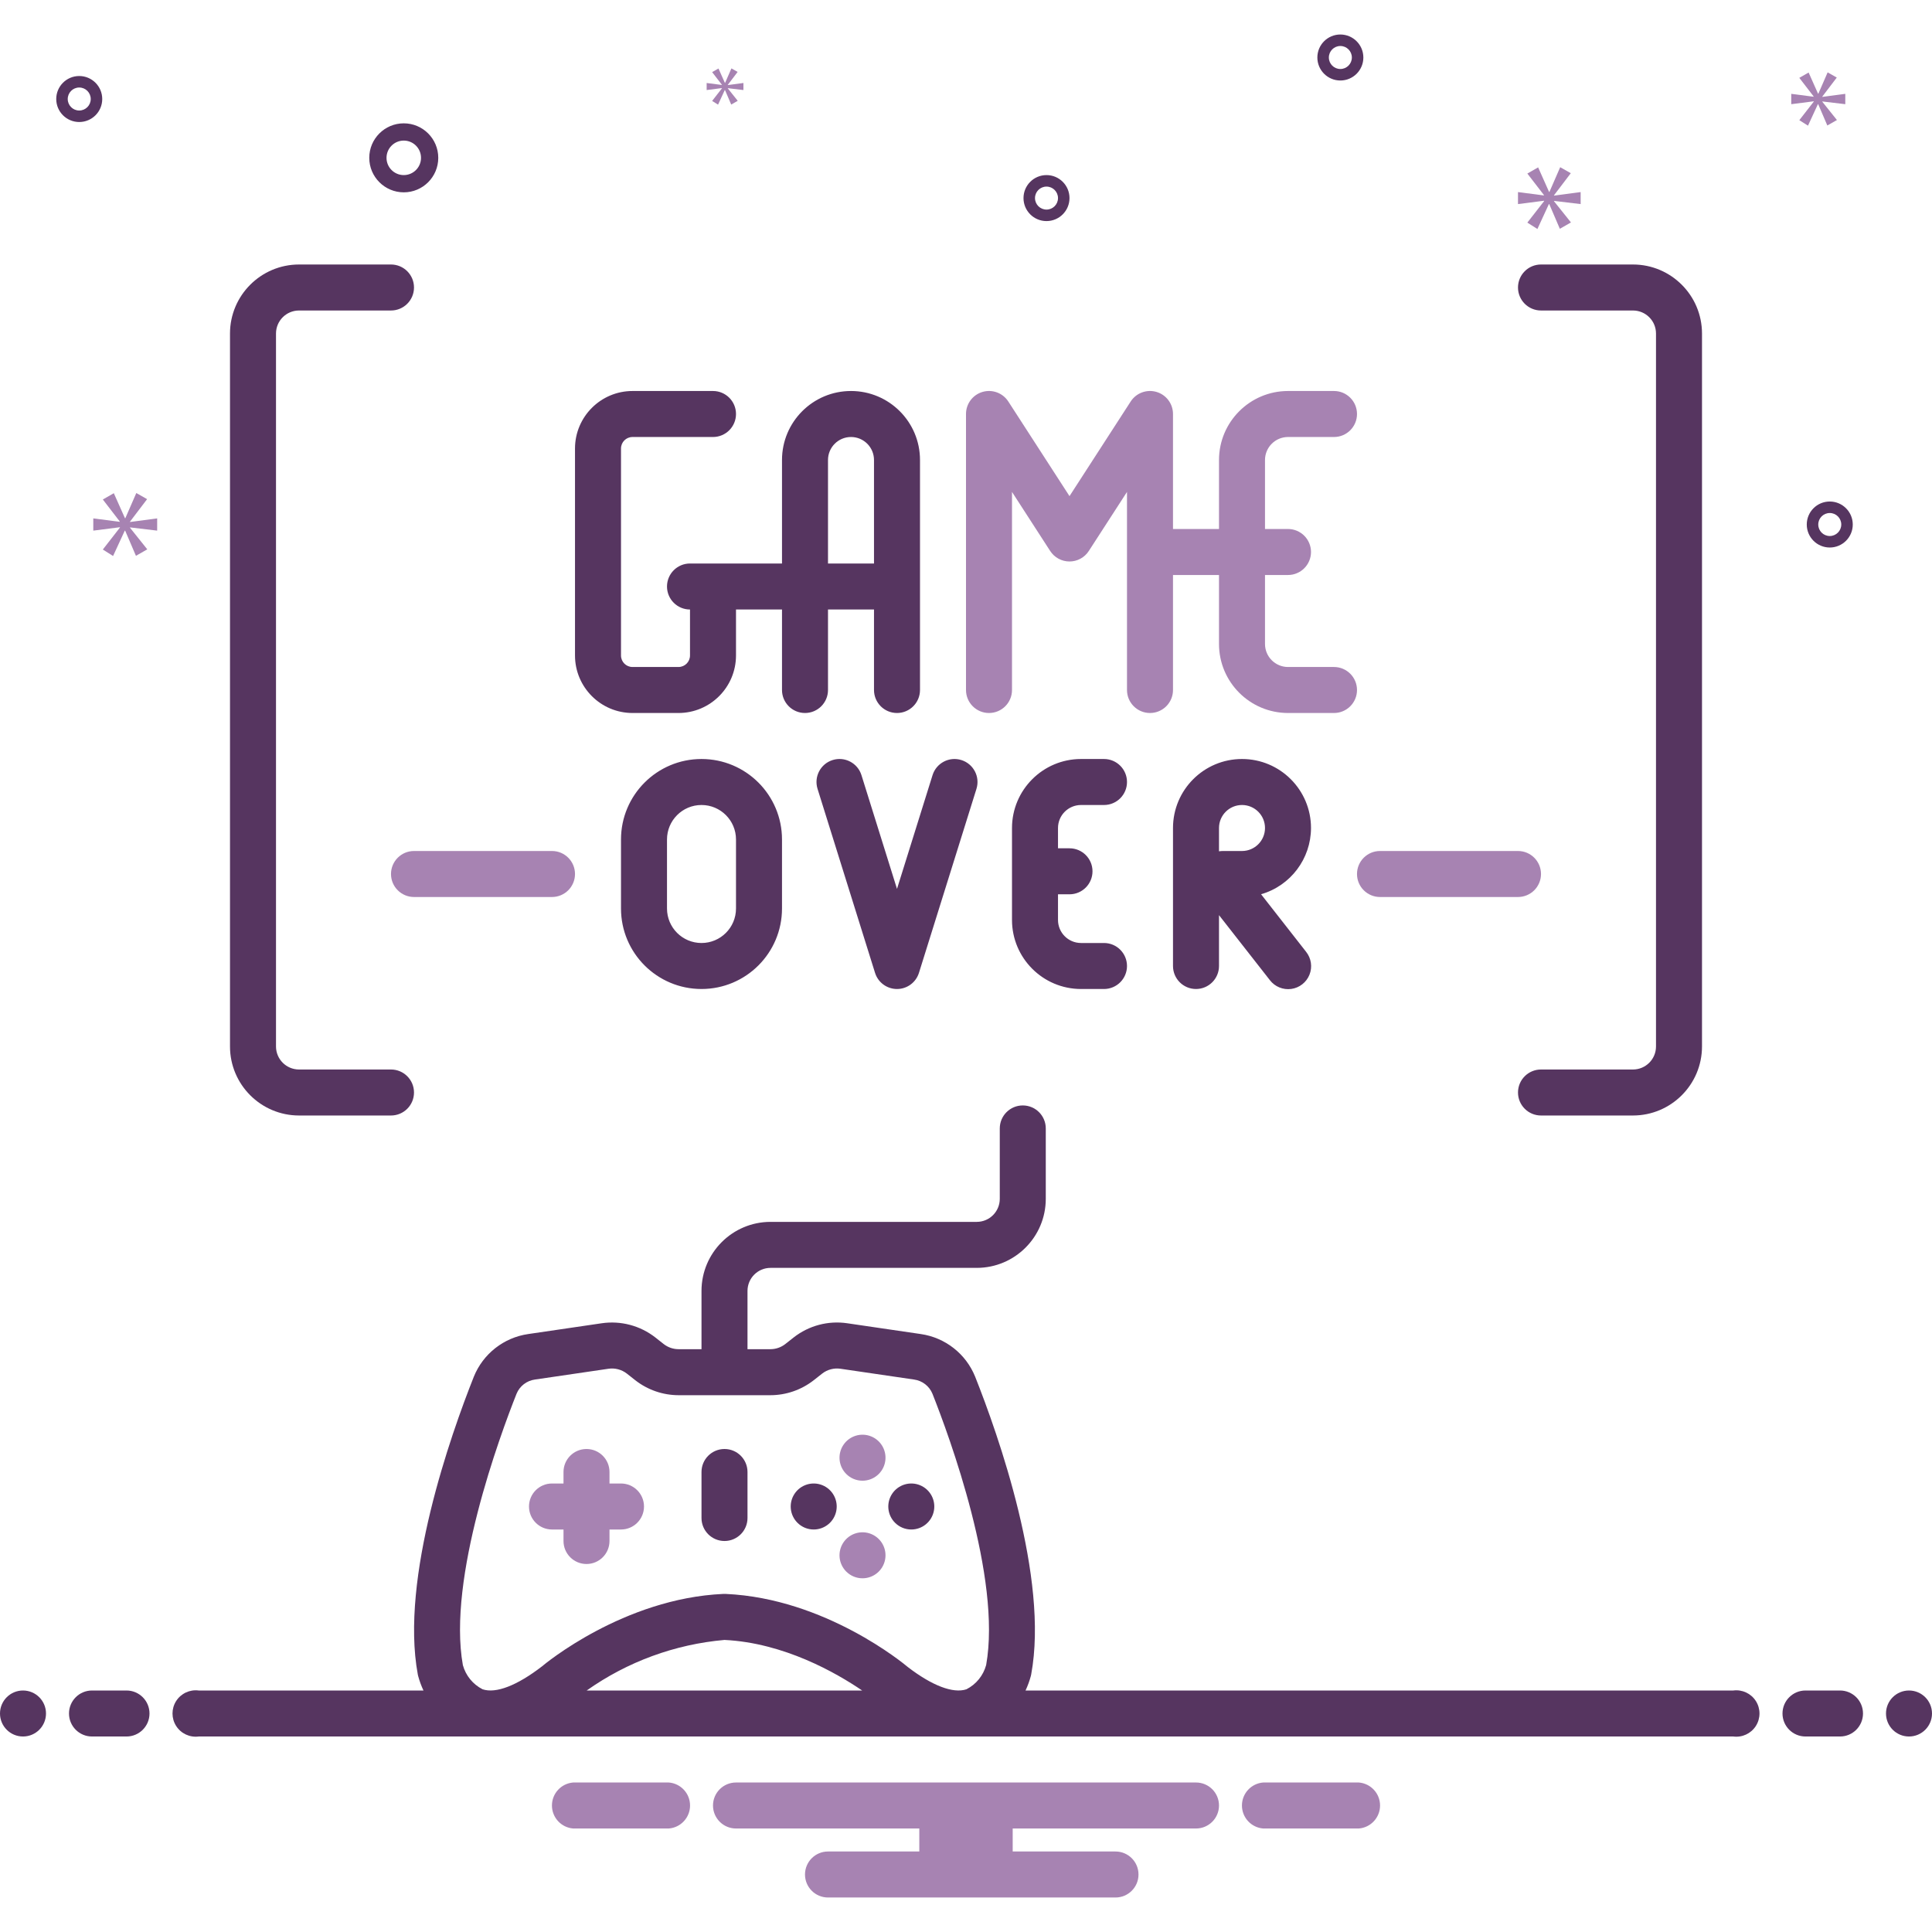
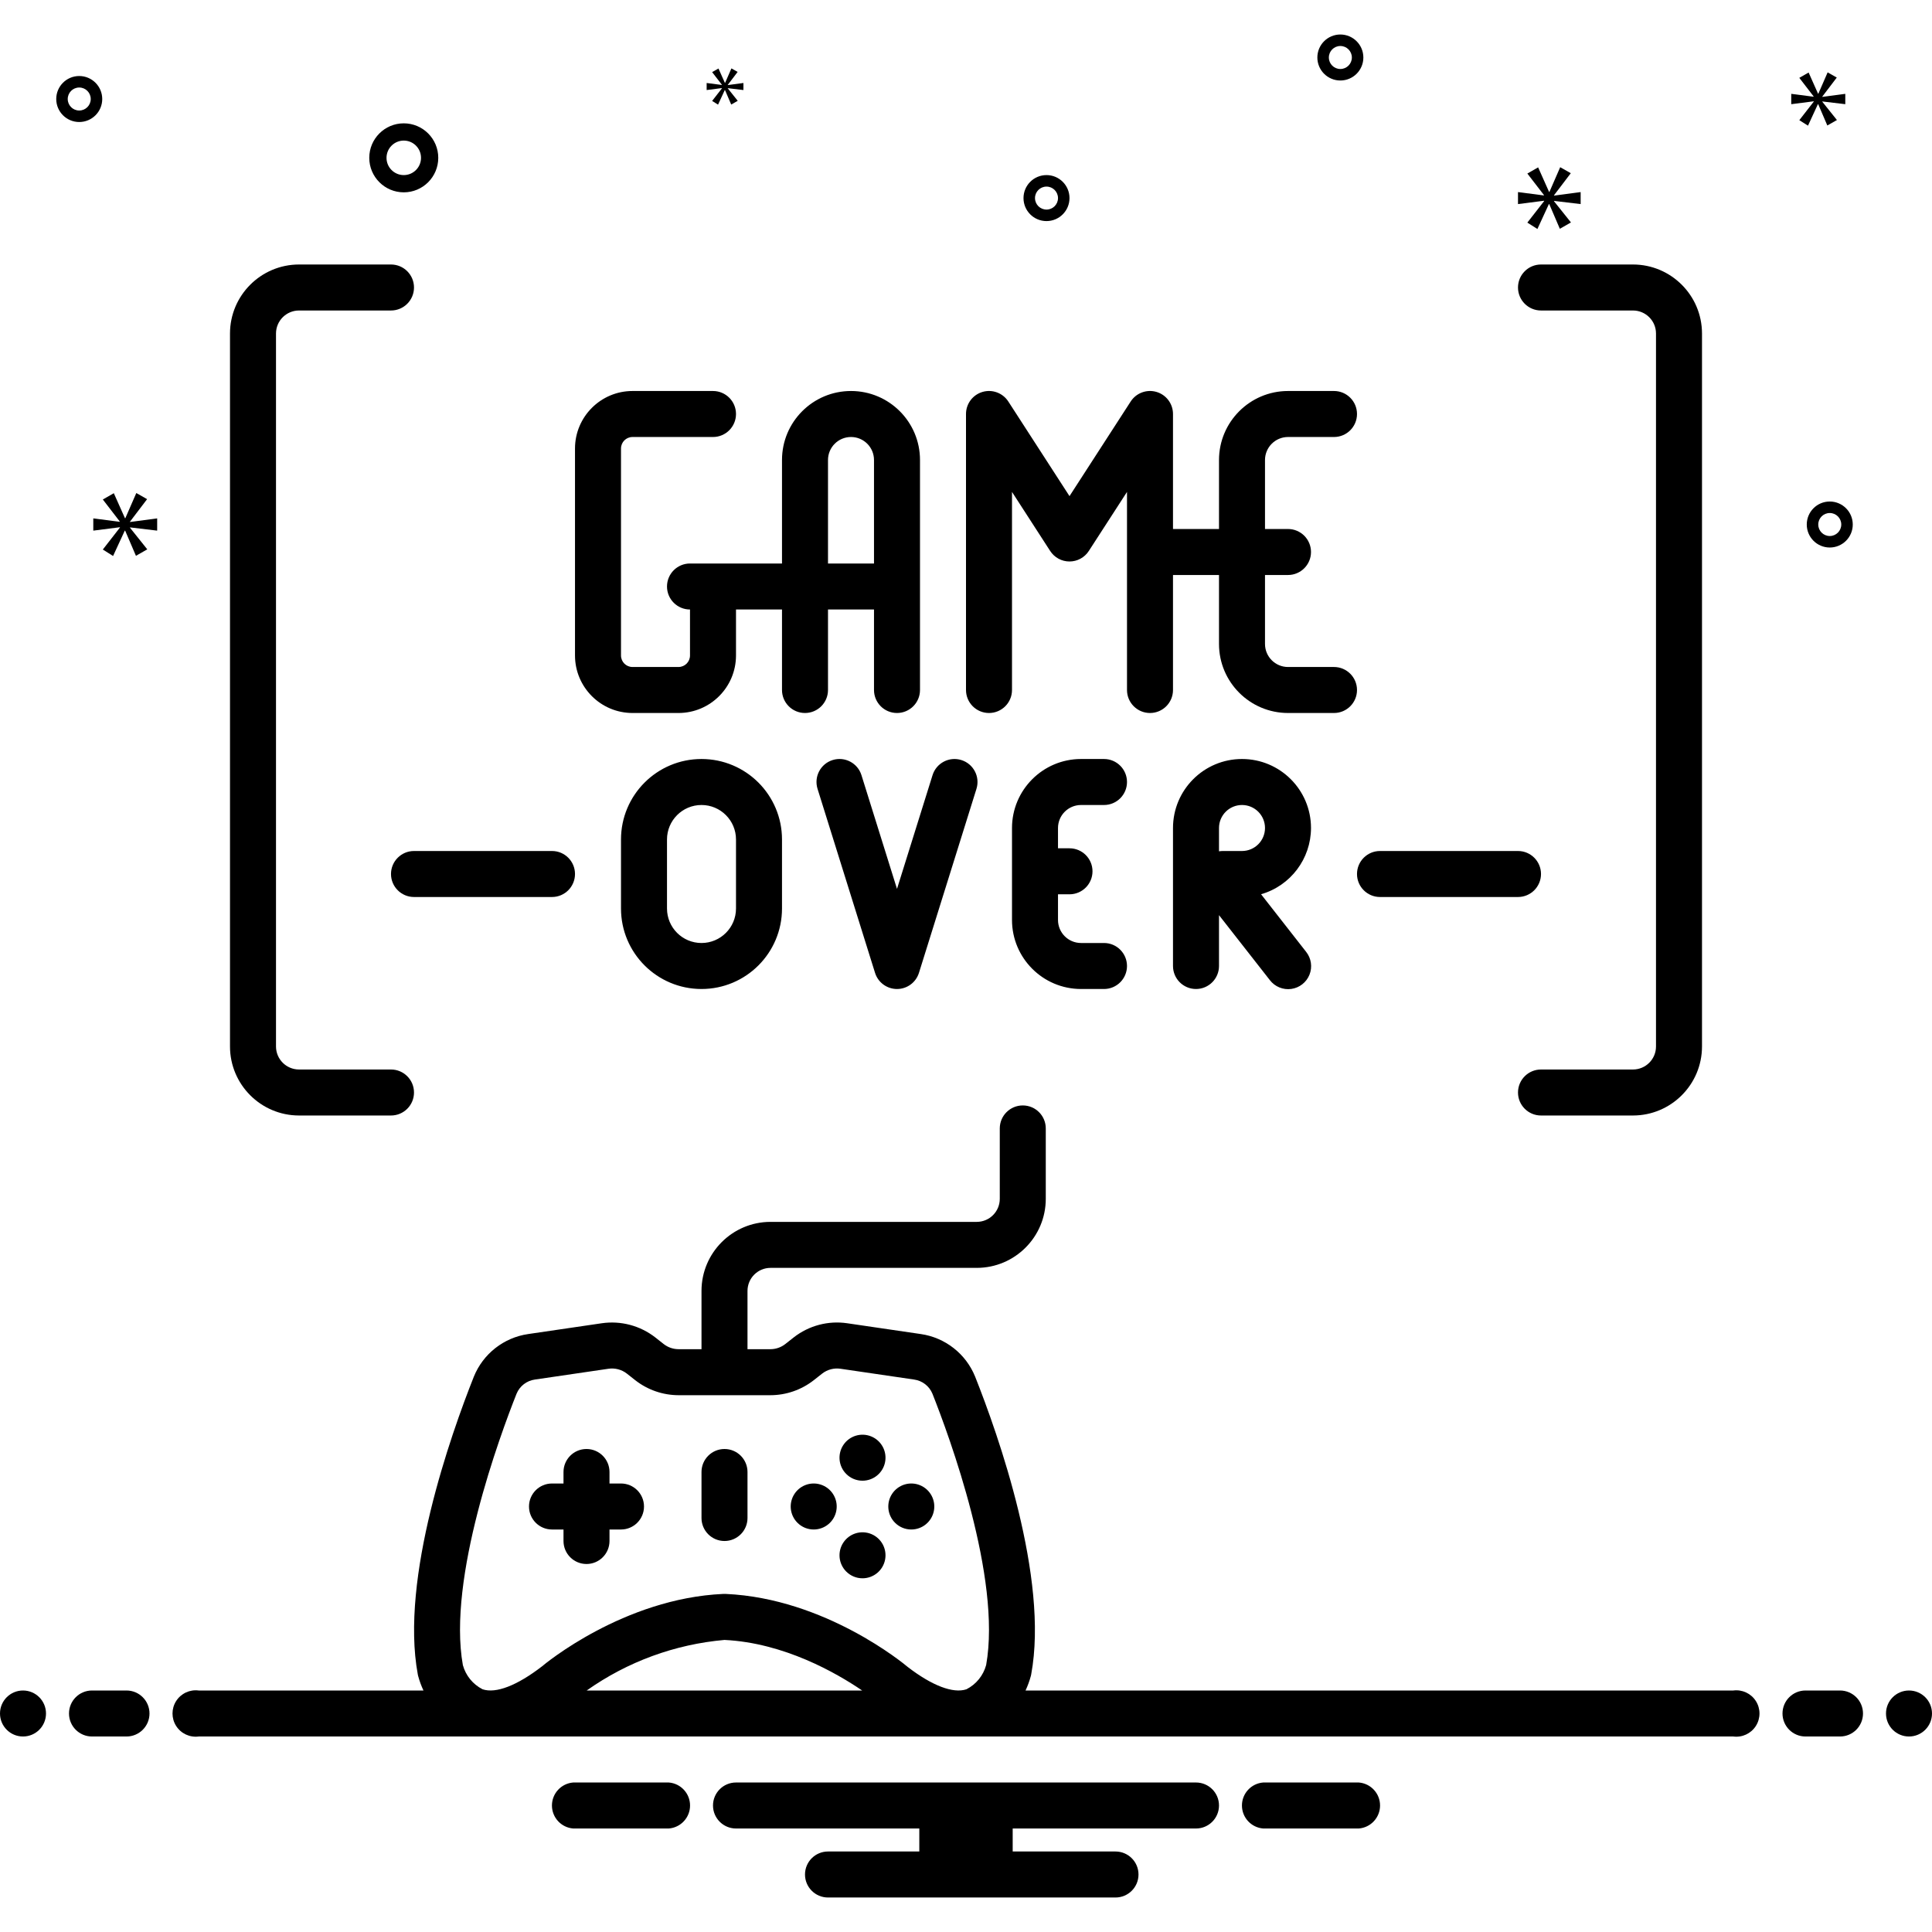
<svg xmlns="http://www.w3.org/2000/svg" viewBox="0 0 168 168" width="256" height="256">
-   <path fill="#a783b2" d="M54 129H53v-1a2 2 0 00-4 0v1H48a2 2 0 000 4h1v1a2 2 0 004 0v-1h1a2 2 0 000-4zM75 128.757a2 2 0 10-1.414-.586A1.994 1.994 0 0075 128.757zM75 137.243a2 2 0 10-1.414-.586A1.994 1.994 0 0075 137.243z" class="color0bceb2 svgShape" />
-   <path fill="#563560" d="M79.243 133a2 2 0 10-1.414-.586A1.994 1.994 0 0079.243 133zM70.757 133a2 2 0 10-1.414-.586A1.994 1.994 0 0070.757 133zM63 134a2 2 0 002-2v-4a2 2 0 00-4 0v4A2 2 0 0063 134zM34 93H26a2.003 2.003 0 01-2-2V29a2.003 2.003 0 012-2h8a2 2 0 000-4H26a6.007 6.007 0 00-6 6V91a6.007 6.007 0 006 6h8a2 2 0 000-4zM142 23h-8a2 2 0 000 4h8a2.003 2.003 0 012 2V91a2.003 2.003 0 01-2 2h-8a2 2 0 000 4h8a6.007 6.007 0 006-6V29A6.007 6.007 0 00142 23zM70 62a2 2 0 002-2V53h4v7a2 2 0 004 0V40a6 6 0 00-12 0v9H60a2 2 0 000 4v4a1.001 1.001 0 01-1 1H55a1.001 1.001 0 01-1-1V39a1.001 1.001 0 011-1h7a2 2 0 000-4H55a5.006 5.006 0 00-5 5V57a5.006 5.006 0 005 5h4a5.006 5.006 0 005-5V53h4v7A2 2 0 0070 62zm2-22a2 2 0 014 0v9H72z" class="color2d4356 svgShape" />
-   <path fill="#a783b2" d="M116,58h-4a2.003,2.003,0,0,1-2-2V50h2a2,2,0,0,0,0-4h-2V40a2.003,2.003,0,0,1,2-2h4a2,2,0,0,0,0-4h-4a6.007,6.007,0,0,0-6,6v6h-4V36a2,2,0,0,0-3.68-1.086L93,43.142l-5.32-8.228A2,2,0,0,0,84,36V60a2,2,0,0,0,4,0V42.776l3.32,5.135a2,2,0,0,0,3.359,0L98,42.776V60a2,2,0,0,0,4,0V50h4v6a6.007,6.007,0,0,0,6,6h4a2,2,0,0,0,0-4Z" class="color0bceb2 svgShape" />
-   <path fill="#563560" d="M54 73v6a7 7 0 0014 0V73a7 7 0 00-14 0zm10 0v6a3 3 0 01-6 0V73a3 3 0 016 0zM76.091 84.597a2 2 0 003.818 0l5-16a2 2 0 00-3.818-1.193L78 77.295l-3.091-9.892a2 2 0 00-3.818 1.193zM94 70h2a2 2 0 000-4H94a6.007 6.007 0 00-6 6v8a6.007 6.007 0 006 6h2a2 2 0 000-4H94a2.003 2.003 0 01-2-2V77.765h1a2 2 0 000-4H92V72A2.003 2.003 0 0194 70zM114 72a6 6 0 00-12 0V84a2 2 0 004 0V79.578l4.425 5.654a2 2 0 103.15-2.465l-3.917-5.006A6.007 6.007 0 00114 72zm-6 2h-1.662A2.023 2.023 0 00106 74.028V72a2 2 0 112 2z" class="color2d4356 svgShape" />
-   <path fill="#a783b2" d="M134 76a2 2 0 00-2-2H120a2 2 0 000 4h12A2 2 0 00134 76zM50 76a2 2 0 00-2-2H36a2 2 0 000 4H48A2 2 0 0050 76z" class="color0bceb2 svgShape" />
-   <path fill="#563560" d="M35.11 16.725a3 3 0 10-3-3A3.003 3.003 0 0035.11 16.725zm0-4.5a1.5 1.5 0 11-1.5 1.5A1.501 1.501 0 0135.11 12.225zM159.11 43.61a2 2 0 102 2A2.002 2.002 0 00159.11 43.61zm0 3a1 1 0 111-1A1.001 1.001 0 01159.11 46.61zM6.89 6.61a2 2 0 102 2A2.002 2.002 0 006.89 6.61zm0 3a1 1 0 111-1A1.001 1.001 0 016.89 9.61zM116.553 3a2 2 0 102 2A2.002 2.002 0 00116.553 3zm0 3a1 1 0 111-1A1.001 1.001 0 01116.553 6zM93 17.225a2 2 0 10-2 2A2.002 2.002 0 0093 17.225zm-3 0a1 1 0 111 1A1.001 1.001 0 0190 17.225z" class="color2d4356 svgShape" />
-   <polygon fill="#a783b2" points="11.305 45.36 12.792 43.404 11.853 42.872 10.898 45.062 10.867 45.062 9.897 42.887 8.942 43.435 10.413 45.344 10.413 45.375 8.112 45.078 8.112 46.142 10.428 45.845 10.428 45.876 8.942 47.785 9.833 48.348 10.851 46.142 10.882 46.142 11.821 48.332 12.807 47.769 11.305 45.891 11.305 45.86 13.667 46.142 13.667 45.078 11.305 45.391 11.305 45.36" class="color0bceb2 svgShape" />
-   <polygon fill="#a783b2" points="62.781 7.677 61.925 8.776 62.439 9.1 63.025 7.83 63.043 7.83 63.583 9.091 64.151 8.767 63.286 7.686 63.286 7.668 64.646 7.83 64.646 7.217 63.286 7.397 63.286 7.379 64.142 6.253 63.602 5.947 63.052 7.208 63.034 7.208 62.476 5.956 61.925 6.271 62.773 7.37 62.773 7.388 61.448 7.217 61.448 7.83 62.781 7.659 62.781 7.677" class="color0bceb2 svgShape" />
-   <polygon fill="#a783b2" points="137.448 17.746 137.448 16.703 135.132 17.01 135.132 16.979 136.59 15.061 135.669 14.539 134.733 16.687 134.702 16.687 133.751 14.554 132.813 15.091 134.257 16.964 134.257 16.995 132 16.703 132 17.746 134.272 17.455 134.272 17.486 132.813 19.358 133.688 19.911 134.687 17.746 134.717 17.746 135.638 19.895 136.605 19.343 135.132 17.501 135.132 17.47 137.448 17.746" class="color0bceb2 svgShape" />
-   <polygon fill="#a783b2" points="158.462 8.398 159.72 6.744 158.925 6.293 158.118 8.146 158.091 8.146 157.271 6.306 156.462 6.77 157.707 8.385 157.707 8.412 155.761 8.16 155.761 9.06 157.72 8.809 157.72 8.835 156.462 10.45 157.217 10.927 158.078 9.06 158.104 9.06 158.898 10.913 159.733 10.437 158.462 8.848 158.462 8.822 160.46 9.06 160.46 8.16 158.462 8.425 158.462 8.398" class="color0bceb2 svgShape" />
-   <circle cx="2" cy="149" r="2" fill="#563560" class="color2d4356 svgShape" />
-   <path fill="#563560" d="M11 147H8a2 2 0 000 4h3a2 2 0 000-4zM160 147h-3a2 2 0 000 4h3a2 2 0 000-4z" class="color2d4356 svgShape" />
-   <circle cx="166" cy="149" r="2" fill="#563560" class="color2d4356 svgShape" />
-   <path fill="#a783b2" d="M118.154 155h-8.308a2.006 2.006 0 000 4h8.308a2.006 2.006 0 000-4zM58.154 155H49.846a2.006 2.006 0 000 4h8.308a2.006 2.006 0 000-4zM104 155H64a2 2 0 000 4H79.94v2H72a2 2 0 000 4H97a2 2 0 000-4H88.06v-2H104a2 2 0 000-4z" class="color0bceb2 svgShape" />
-   <path fill="#563560" d="M150.721,147H89.177a7.707,7.707,0,0,0,.466-1.279c.01-.037.018-.076.025-.114,1.558-8.386-2.888-20.9-4.871-25.892a6.027,6.027,0,0,0-4.729-3.711l-6.393-.938a6.107,6.107,0,0,0-4.667,1.239l-.722.569a2.107,2.107,0,0,1-1.3.447H65V112.25a2.003,2.003,0,0,1,2-2H84.937a6.007,6.007,0,0,0,6-6V98.125a2,2,0,1,0-4,0v6.125a2.003,2.003,0,0,1-2,2H67a6.007,6.007,0,0,0-6,6v5.071H59.013a2.107,2.107,0,0,1-1.299-.446l-.724-.571a6.139,6.139,0,0,0-4.666-1.238l-6.393.938a6.027,6.027,0,0,0-4.729,3.711c-1.983,4.991-6.429,17.506-4.871,25.892.008.038.016.077.025.114A7.707,7.707,0,0,0,36.823,147H17.279a2.017,2.017,0,1,0,0,4H150.721a2.017,2.017,0,1,0,0-4ZM44.919,121.191a2.022,2.022,0,0,1,1.593-1.23l6.393-.938a2.11,2.11,0,0,1,1.608.423l.724.571a6.131,6.131,0,0,0,3.776,1.305H66.987a6.13,6.13,0,0,0,3.777-1.306l.722-.569a2.104,2.104,0,0,1,1.609-.424l6.393.938a2.022,2.022,0,0,1,1.593,1.23c1.441,3.629,6.025,16.02,4.671,23.596a3.35,3.35,0,0,1-1.714,2.107c-1.157.388-2.994-.315-5.102-1.938-.288-.244-7.157-5.967-15.831-6.354-.029-.001-.06-.002-.089-.002h-.024c-.034-.002-.065.001-.098.002-8.674.387-15.543,6.109-15.761,6.297-2.176,1.678-4.015,2.385-5.172,1.994A3.357,3.357,0,0,1,40.249,144.793C38.892,137.217,43.477,124.821,44.919,121.191ZM63,142.603c5.186.253,9.741,2.88,11.97,4.397H51.017A24.442,24.442,0,0,1,63,142.603Z" class="color2d4356 svgShape" />
+   <path fill="#000" d="M54 129H53v-1a2 2 0 00-4 0v1H48a2 2 0 000 4h1v1a2 2 0 004 0v-1h1a2 2 0 000-4zM75 128.757a2 2 0 10-1.414-.586A1.994 1.994 0 0075 128.757zM75 137.243a2 2 0 10-1.414-.586A1.994 1.994 0 0075 137.243z" class="color0bceb2 svgShape" />
+   <path fill="#000" d="M79.243 133a2 2 0 10-1.414-.586A1.994 1.994 0 0079.243 133zM70.757 133a2 2 0 10-1.414-.586A1.994 1.994 0 0070.757 133zM63 134a2 2 0 002-2v-4a2 2 0 00-4 0v4A2 2 0 0063 134zM34 93H26a2.003 2.003 0 01-2-2V29a2.003 2.003 0 012-2h8a2 2 0 000-4H26a6.007 6.007 0 00-6 6V91a6.007 6.007 0 006 6h8a2 2 0 000-4zM142 23h-8a2 2 0 000 4h8a2.003 2.003 0 012 2V91a2.003 2.003 0 01-2 2h-8a2 2 0 000 4h8a6.007 6.007 0 006-6V29A6.007 6.007 0 00142 23zM70 62a2 2 0 002-2V53h4v7a2 2 0 004 0V40a6 6 0 00-12 0v9H60a2 2 0 000 4v4a1.001 1.001 0 01-1 1H55a1.001 1.001 0 01-1-1V39a1.001 1.001 0 011-1h7a2 2 0 000-4H55a5.006 5.006 0 00-5 5V57a5.006 5.006 0 005 5h4a5.006 5.006 0 005-5V53h4v7A2 2 0 0070 62zm2-22a2 2 0 014 0v9H72z" class="color2d4356 svgShape" />
+   <path fill="#000" d="M116,58h-4a2.003,2.003,0,0,1-2-2V50h2a2,2,0,0,0,0-4h-2V40a2.003,2.003,0,0,1,2-2h4a2,2,0,0,0,0-4h-4a6.007,6.007,0,0,0-6,6v6h-4V36a2,2,0,0,0-3.68-1.086L93,43.142l-5.32-8.228A2,2,0,0,0,84,36V60a2,2,0,0,0,4,0V42.776l3.32,5.135a2,2,0,0,0,3.359,0L98,42.776V60a2,2,0,0,0,4,0V50h4v6a6.007,6.007,0,0,0,6,6h4a2,2,0,0,0,0-4Z" class="color0bceb2 svgShape" />
+   <path fill="#000" d="M54 73v6a7 7 0 0014 0V73a7 7 0 00-14 0zm10 0v6a3 3 0 01-6 0V73a3 3 0 016 0zM76.091 84.597a2 2 0 003.818 0l5-16a2 2 0 00-3.818-1.193L78 77.295l-3.091-9.892a2 2 0 00-3.818 1.193zM94 70h2a2 2 0 000-4H94a6.007 6.007 0 00-6 6v8a6.007 6.007 0 006 6h2a2 2 0 000-4H94a2.003 2.003 0 01-2-2V77.765h1a2 2 0 000-4H92V72A2.003 2.003 0 0194 70zM114 72a6 6 0 00-12 0V84a2 2 0 004 0V79.578l4.425 5.654a2 2 0 103.15-2.465l-3.917-5.006A6.007 6.007 0 00114 72zm-6 2h-1.662A2.023 2.023 0 00106 74.028V72a2 2 0 112 2z" class="color2d4356 svgShape" />
+   <path fill="#000" d="M134 76a2 2 0 00-2-2H120a2 2 0 000 4h12A2 2 0 00134 76zM50 76a2 2 0 00-2-2H36a2 2 0 000 4H48A2 2 0 0050 76z" class="color0bceb2 svgShape" />
+   <path fill="#000" d="M35.11 16.725a3 3 0 10-3-3A3.003 3.003 0 0035.11 16.725zm0-4.5a1.5 1.5 0 11-1.5 1.5A1.501 1.501 0 0135.11 12.225zM159.11 43.61a2 2 0 102 2A2.002 2.002 0 00159.11 43.61zm0 3a1 1 0 111-1A1.001 1.001 0 01159.11 46.61zM6.89 6.61a2 2 0 102 2A2.002 2.002 0 006.89 6.61zm0 3a1 1 0 111-1A1.001 1.001 0 016.89 9.61zM116.553 3a2 2 0 102 2A2.002 2.002 0 00116.553 3zm0 3a1 1 0 111-1A1.001 1.001 0 01116.553 6zM93 17.225a2 2 0 10-2 2A2.002 2.002 0 0093 17.225zm-3 0a1 1 0 111 1A1.001 1.001 0 0190 17.225z" class="color2d4356 svgShape" />
+   <polygon fill="#000" points="11.305 45.36 12.792 43.404 11.853 42.872 10.898 45.062 10.867 45.062 9.897 42.887 8.942 43.435 10.413 45.344 10.413 45.375 8.112 45.078 8.112 46.142 10.428 45.845 10.428 45.876 8.942 47.785 9.833 48.348 10.851 46.142 10.882 46.142 11.821 48.332 12.807 47.769 11.305 45.891 11.305 45.86 13.667 46.142 13.667 45.078 11.305 45.391 11.305 45.36" class="color0bceb2 svgShape" />
+   <polygon fill="#000" points="62.781 7.677 61.925 8.776 62.439 9.1 63.025 7.83 63.043 7.83 63.583 9.091 64.151 8.767 63.286 7.686 63.286 7.668 64.646 7.83 64.646 7.217 63.286 7.397 63.286 7.379 64.142 6.253 63.602 5.947 63.052 7.208 63.034 7.208 62.476 5.956 61.925 6.271 62.773 7.37 62.773 7.388 61.448 7.217 61.448 7.83 62.781 7.659 62.781 7.677" class="color0bceb2 svgShape" />
+   <polygon fill="#000" points="137.448 17.746 137.448 16.703 135.132 17.01 135.132 16.979 136.59 15.061 135.669 14.539 134.733 16.687 134.702 16.687 133.751 14.554 132.813 15.091 134.257 16.964 134.257 16.995 132 16.703 132 17.746 134.272 17.455 134.272 17.486 132.813 19.358 133.688 19.911 134.687 17.746 134.717 17.746 135.638 19.895 136.605 19.343 135.132 17.501 135.132 17.47 137.448 17.746" class="color0bceb2 svgShape" />
+   <polygon fill="#000" points="158.462 8.398 159.72 6.744 158.925 6.293 158.118 8.146 158.091 8.146 157.271 6.306 156.462 6.77 157.707 8.385 157.707 8.412 155.761 8.16 155.761 9.06 157.72 8.809 157.72 8.835 156.462 10.45 157.217 10.927 158.078 9.06 158.104 9.06 158.898 10.913 159.733 10.437 158.462 8.848 158.462 8.822 160.46 9.06 160.46 8.16 158.462 8.425 158.462 8.398" class="color0bceb2 svgShape" />
+   <circle cx="2" cy="149" r="2" fill="#000" class="color2d4356 svgShape" />
+   <path fill="#000" d="M11 147H8a2 2 0 000 4h3a2 2 0 000-4zM160 147h-3a2 2 0 000 4h3a2 2 0 000-4z" class="color2d4356 svgShape" />
+   <circle cx="166" cy="149" r="2" fill="#000" class="color2d4356 svgShape" />
+   <path fill="#000" d="M118.154 155h-8.308a2.006 2.006 0 000 4h8.308a2.006 2.006 0 000-4zM58.154 155H49.846a2.006 2.006 0 000 4h8.308a2.006 2.006 0 000-4zM104 155H64a2 2 0 000 4H79.94v2H72a2 2 0 000 4H97a2 2 0 000-4H88.06v-2H104a2 2 0 000-4z" class="color0bceb2 svgShape" />
+   <path fill="#000" d="M150.721,147H89.177a7.707,7.707,0,0,0,.466-1.279c.01-.037.018-.076.025-.114,1.558-8.386-2.888-20.9-4.871-25.892a6.027,6.027,0,0,0-4.729-3.711l-6.393-.938a6.107,6.107,0,0,0-4.667,1.239l-.722.569a2.107,2.107,0,0,1-1.3.447H65V112.25a2.003,2.003,0,0,1,2-2H84.937a6.007,6.007,0,0,0,6-6V98.125a2,2,0,1,0-4,0v6.125a2.003,2.003,0,0,1-2,2H67a6.007,6.007,0,0,0-6,6v5.071H59.013a2.107,2.107,0,0,1-1.299-.446l-.724-.571a6.139,6.139,0,0,0-4.666-1.238l-6.393.938a6.027,6.027,0,0,0-4.729,3.711c-1.983,4.991-6.429,17.506-4.871,25.892.008.038.016.077.025.114A7.707,7.707,0,0,0,36.823,147H17.279a2.017,2.017,0,1,0,0,4H150.721a2.017,2.017,0,1,0,0-4ZM44.919,121.191a2.022,2.022,0,0,1,1.593-1.23l6.393-.938a2.11,2.11,0,0,1,1.608.423l.724.571a6.131,6.131,0,0,0,3.776,1.305H66.987a6.13,6.13,0,0,0,3.777-1.306l.722-.569a2.104,2.104,0,0,1,1.609-.424l6.393.938a2.022,2.022,0,0,1,1.593,1.23c1.441,3.629,6.025,16.02,4.671,23.596a3.35,3.35,0,0,1-1.714,2.107c-1.157.388-2.994-.315-5.102-1.938-.288-.244-7.157-5.967-15.831-6.354-.029-.001-.06-.002-.089-.002h-.024c-.034-.002-.065.001-.098.002-8.674.387-15.543,6.109-15.761,6.297-2.176,1.678-4.015,2.385-5.172,1.994A3.357,3.357,0,0,1,40.249,144.793C38.892,137.217,43.477,124.821,44.919,121.191ZM63,142.603c5.186.253,9.741,2.88,11.97,4.397H51.017A24.442,24.442,0,0,1,63,142.603Z" class="color2d4356 svgShape" />
</svg>
